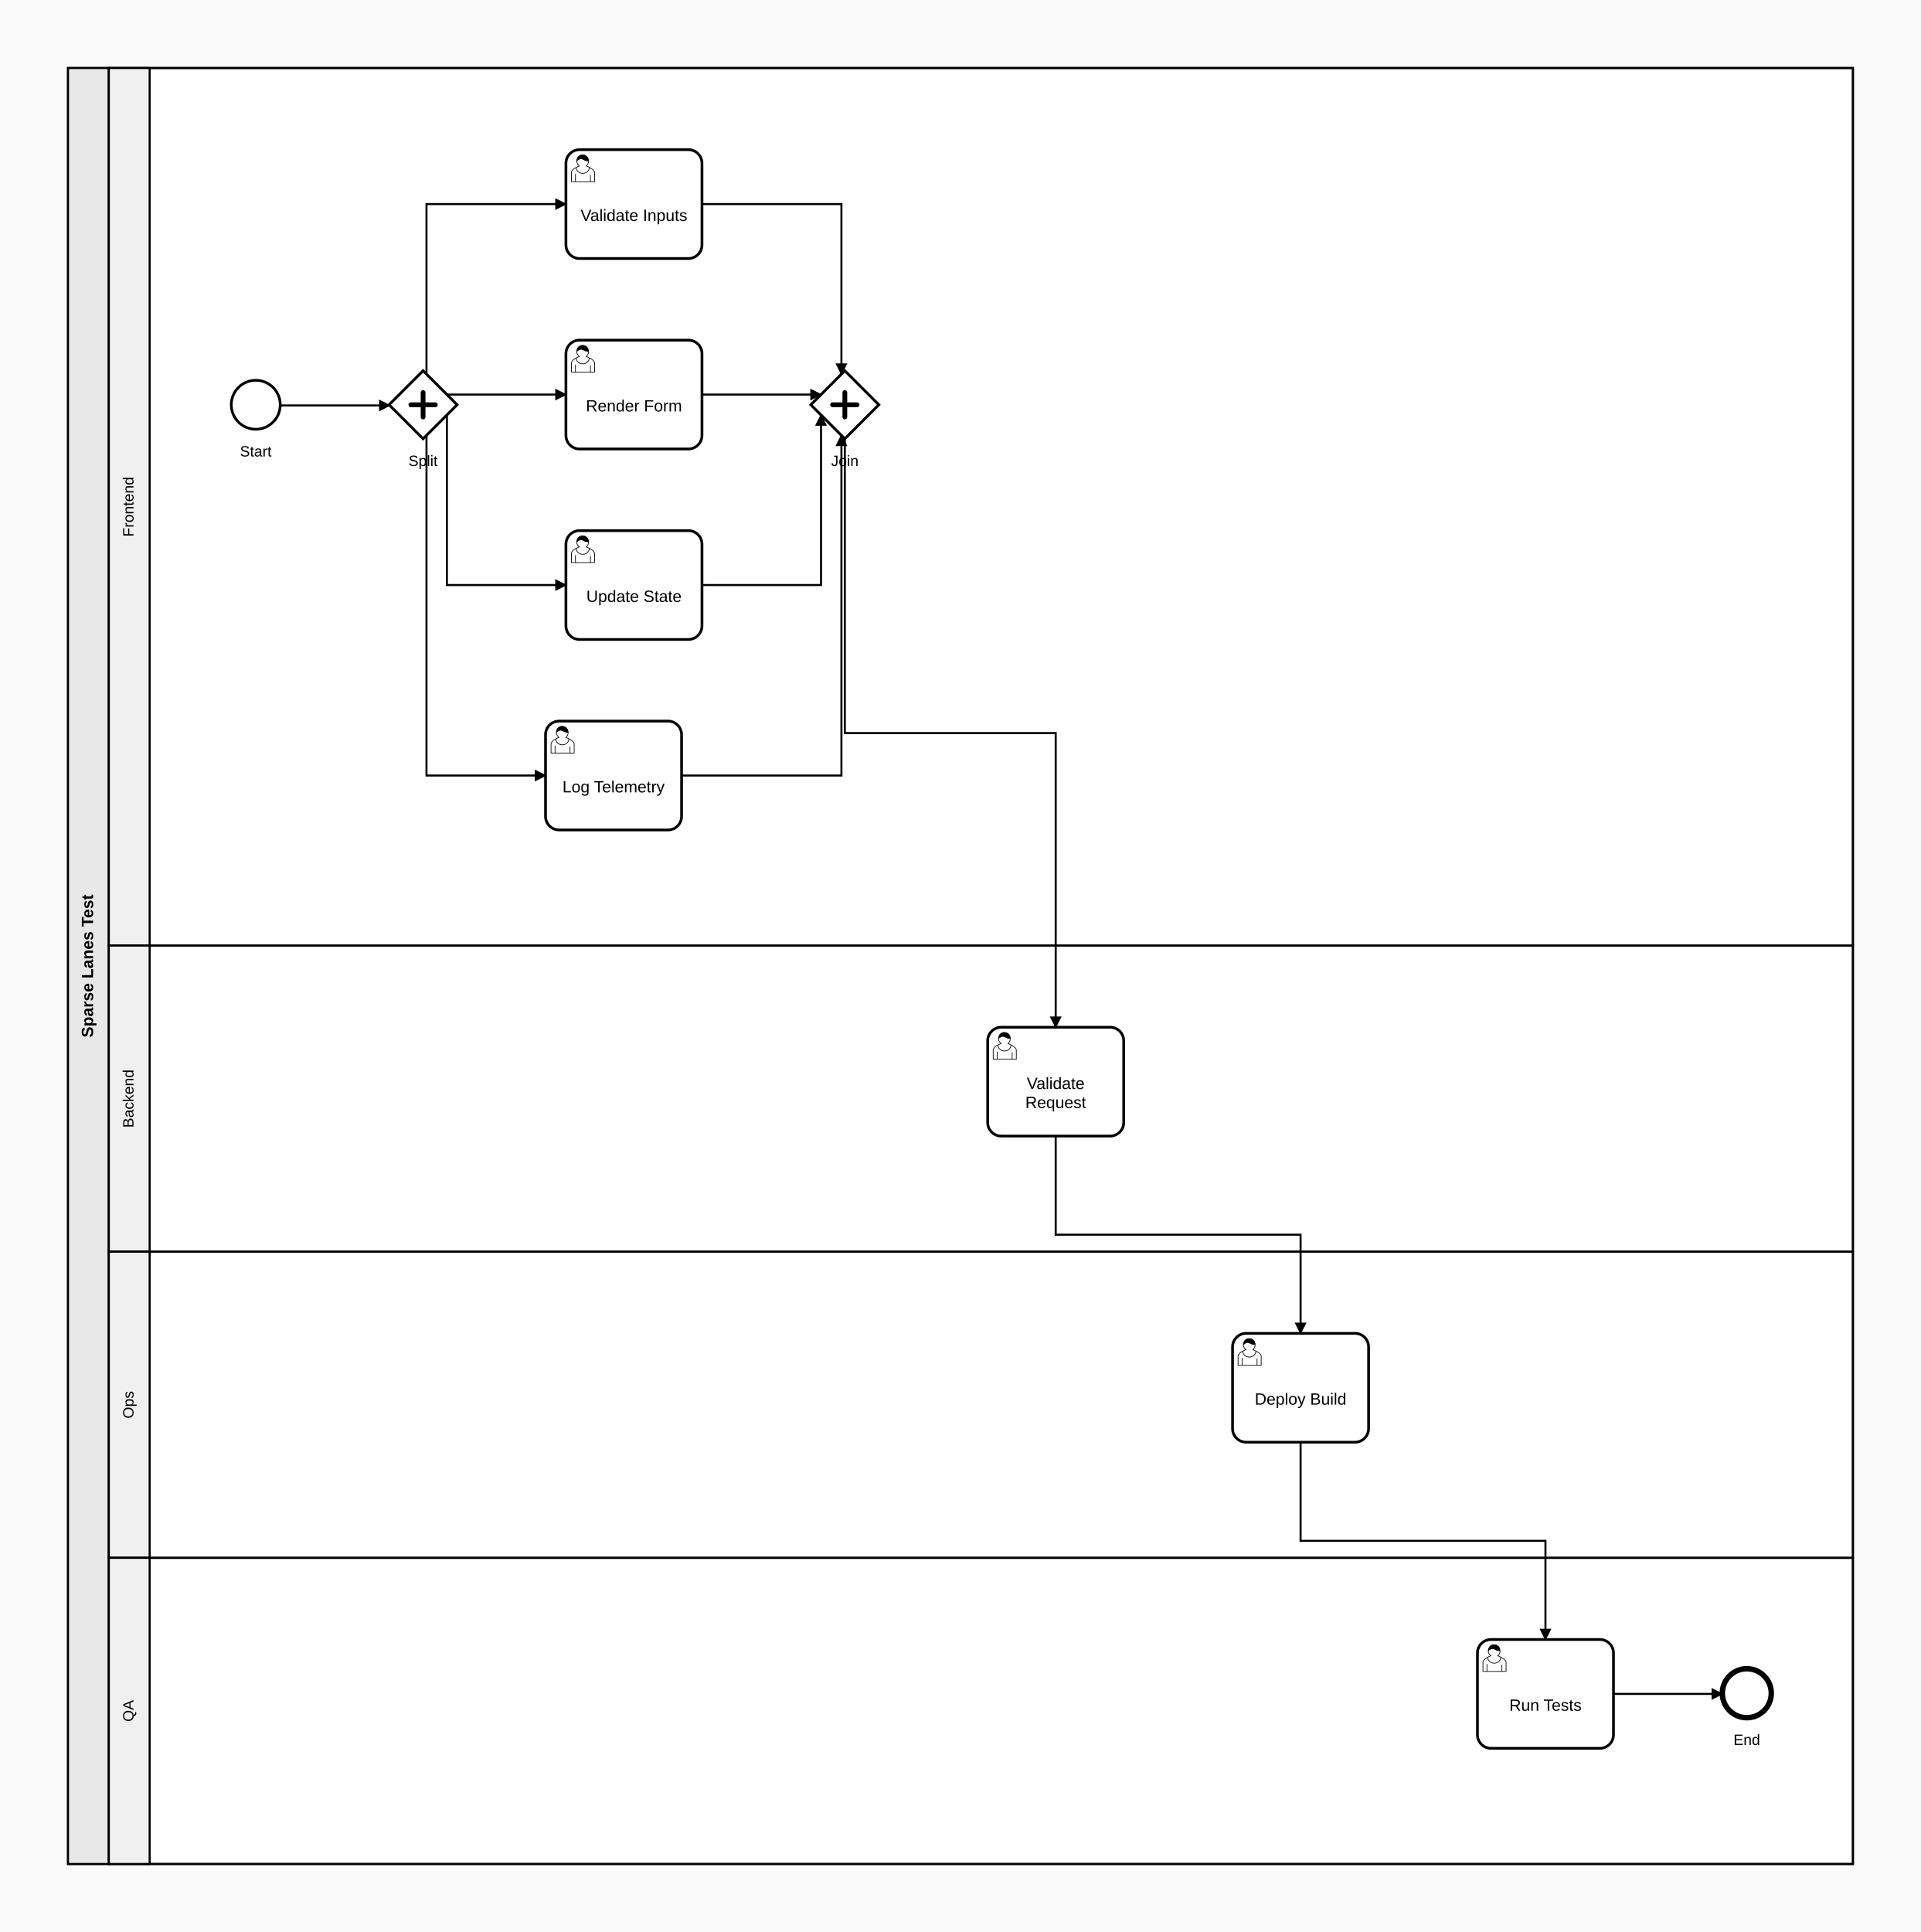
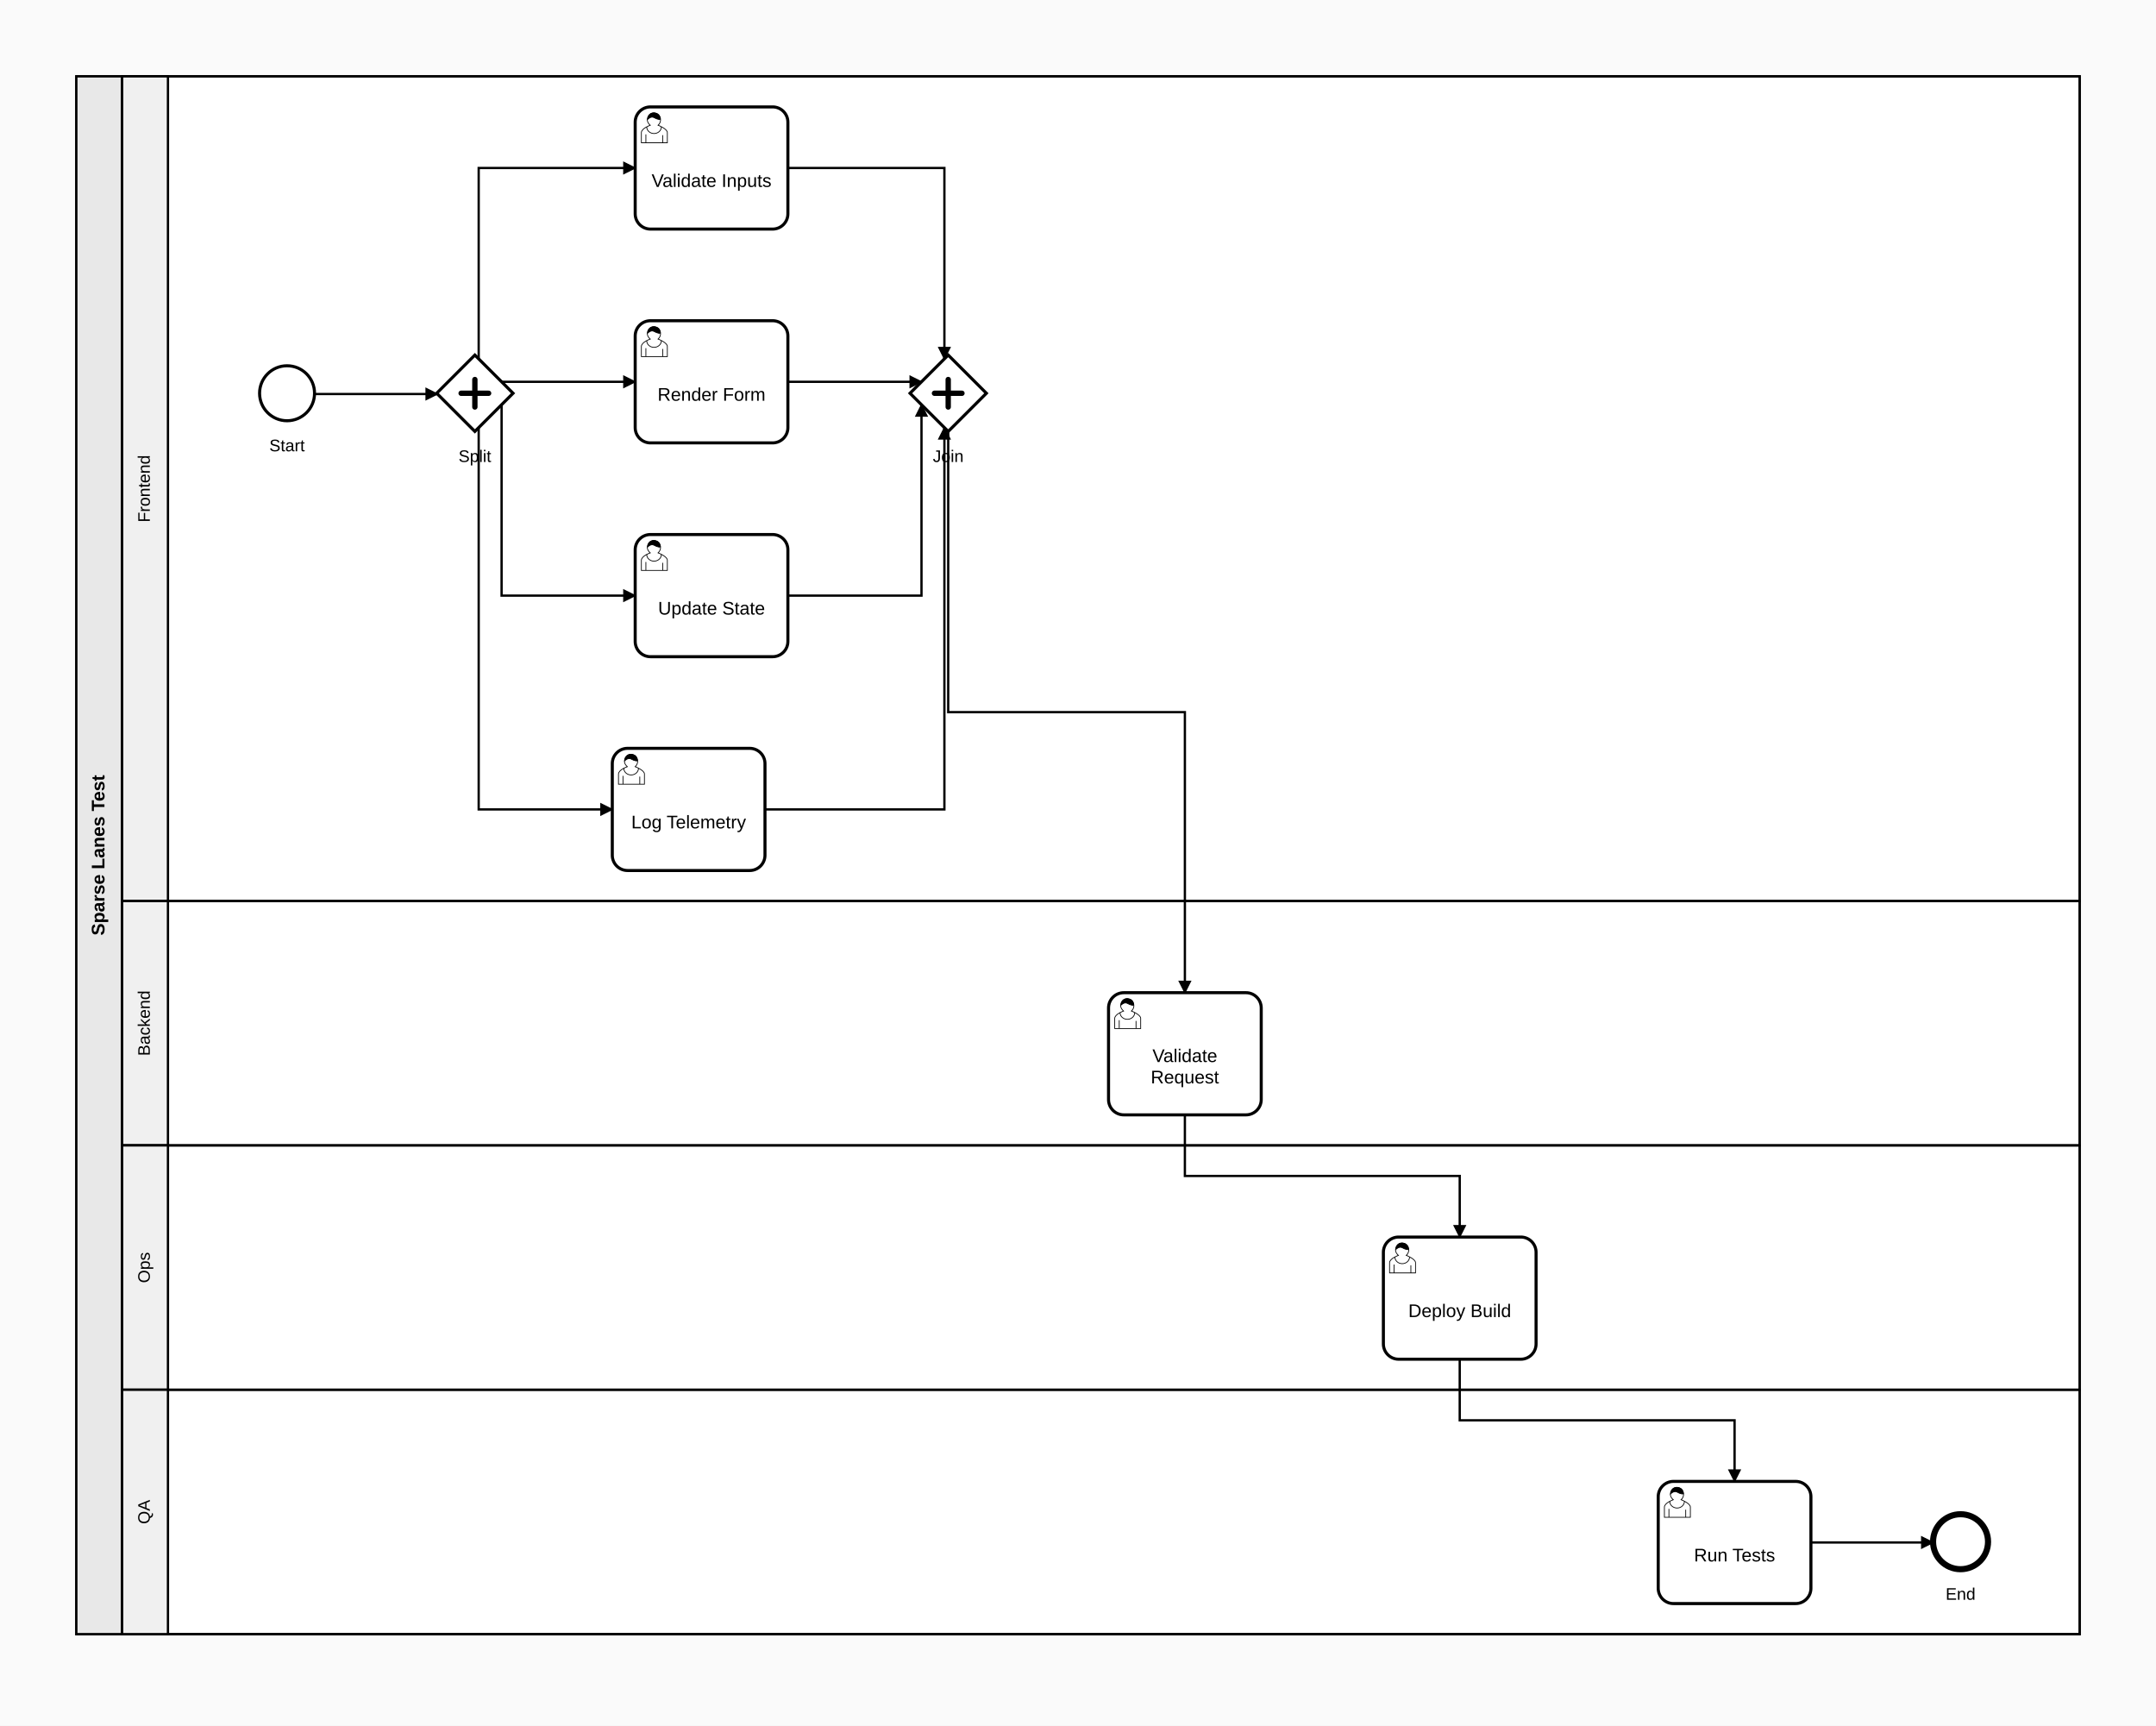
- <svg xmlns="http://www.w3.org/2000/svg" width="1412" height="1420" viewBox="0 0 1412 1420" font-family="Arial, sans-serif">
+ <svg xmlns="http://www.w3.org/2000/svg" width="1412" height="1130" viewBox="0 0 1412 1130" font-family="Arial, sans-serif">
  <defs>
    <marker id="seq-end" viewBox="0 0 20 20" refX="11" refY="10" markerWidth="10" markerHeight="10" orient="auto">
      <path d="M 1 5 L 11 10 L 1 15 Z" fill="#000000" stroke="#000000" stroke-width="1" />
    </marker>
    <marker id="seq-default-src" viewBox="0 0 20 20" refX="6" refY="10" markerWidth="10" markerHeight="10" orient="auto">
      <path d="M 6 3 L 10 17" stroke="#000000" stroke-width="1.5" />
    </marker>
    <marker id="seq-conditional-src" viewBox="0 0 20 20" refX="1" refY="10" markerWidth="12" markerHeight="12" orient="auto">
      <path d="M 1 10 L 8 6 L 15 10 L 8 14 Z" fill="#ffffff" stroke="#000000" stroke-width="1" />
    </marker>
    <marker id="msg-start" viewBox="0 0 20 20" refX="6" refY="6" markerWidth="20" markerHeight="20" orient="auto">
      <circle cx="6" cy="6" r="3.5" fill="#ffffff" stroke="#000000" stroke-width="1" />
    </marker>
    <marker id="msg-end" viewBox="0 0 20 20" refX="8.5" refY="5" markerWidth="20" markerHeight="20" orient="auto">
      <path d="m 1 5 l 0 -3 l 7 3 l -7 3 z" fill="#ffffff" stroke="#000000" stroke-width="1" stroke-linecap="butt" />
    </marker>
    <marker id="assoc-end" viewBox="0 0 20 20" refX="11" refY="10" markerWidth="10" markerHeight="10" orient="auto">
      <path d="M 1 5 L 11 10 L 1 15" fill="none" stroke="#000000" stroke-width="1.5" />
    </marker>
  </defs>
-   <rect width="1412" height="1420" fill="#fafafa" />
-   <rect x="50" y="50" width="1312" height="1320" fill="#ffffff" stroke="#000000" stroke-width="1.5" />
-   <rect x="50" y="50" width="30" height="1320" fill="#e8e8e8" stroke="#000000" stroke-width="1.5" />
-   <text x="65" y="710" text-anchor="middle" dominant-baseline="middle" font-size="12" font-weight="bold" fill="#000000" transform="rotate(-90,65,710)">Sparse Lanes Test</text>
-   <rect x="80" y="50" width="1282" height="645" fill="#ffffff" fill-opacity="0.25" stroke="#000000" stroke-width="1.5" />
-   <rect x="80" y="50" width="30" height="645" fill="#f0f0f0" stroke="#000000" stroke-width="1.5" />
-   <text x="95" y="372.5" text-anchor="middle" dominant-baseline="middle" font-size="11" fill="#000000" transform="rotate(-90,95,372.5)">Frontend</text>
-   <rect x="80" y="695" width="1282" height="225" fill="#ffffff" fill-opacity="0.25" stroke="#000000" stroke-width="1.5" />
-   <rect x="80" y="695" width="30" height="225" fill="#f0f0f0" stroke="#000000" stroke-width="1.5" />
-   <text x="95" y="807.5" text-anchor="middle" dominant-baseline="middle" font-size="11" fill="#000000" transform="rotate(-90,95,807.5)">Backend</text>
-   <rect x="80" y="920" width="1282" height="225" fill="#ffffff" fill-opacity="0.25" stroke="#000000" stroke-width="1.5" />
-   <rect x="80" y="920" width="30" height="225" fill="#f0f0f0" stroke="#000000" stroke-width="1.5" />
-   <text x="95" y="1032.5" text-anchor="middle" dominant-baseline="middle" font-size="11" fill="#000000" transform="rotate(-90,95,1032.5)">Ops</text>
-   <rect x="80" y="1145" width="1282" height="225" fill="#ffffff" fill-opacity="0.25" stroke="#000000" stroke-width="1.5" />
-   <rect x="80" y="1145" width="30" height="225" fill="#f0f0f0" stroke="#000000" stroke-width="1.5" />
-   <text x="95" y="1257.5" text-anchor="middle" dominant-baseline="middle" font-size="11" fill="#000000" transform="rotate(-90,95,1257.5)">QA</text>
-   <path d="M 206 298 L 286.5 298" stroke="#000000" stroke-width="1.5" fill="none" marker-end="url(#seq-end)" />
-   <path d="M 313.5 275 L 313.5 150 L 416 150" stroke="#000000" stroke-width="1.5" fill="none" marker-end="url(#seq-end)" />
-   <path d="M 328.5 290 L 416 290" stroke="#000000" stroke-width="1.5" fill="none" marker-end="url(#seq-end)" />
-   <path d="M 328.5 305 L 328.5 430 L 416 430" stroke="#000000" stroke-width="1.5" fill="none" marker-end="url(#seq-end)" />
-   <path d="M 313.5 320 L 313.5 570 L 401 570" stroke="#000000" stroke-width="1.5" fill="none" marker-end="url(#seq-end)" />
-   <path d="M 516 150 L 618.5 150 L 618.5 275" stroke="#000000" stroke-width="1.5" fill="none" marker-end="url(#seq-end)" />
-   <path d="M 516 290 L 603.5 290" stroke="#000000" stroke-width="1.5" fill="none" marker-end="url(#seq-end)" />
-   <path d="M 516 430 L 603.5 430 L 603.5 305" stroke="#000000" stroke-width="1.5" fill="none" marker-end="url(#seq-end)" />
-   <path d="M 501 570 L 618.5 570 L 618.5 320" stroke="#000000" stroke-width="1.5" fill="none" marker-end="url(#seq-end)" />
-   <path d="M 621 322.5 L 621 538.8 L 776 538.8 L 776 755" stroke="#000000" stroke-width="1.5" fill="none" marker-end="url(#seq-end)" />
-   <path d="M 776 835 L 776 907.5 L 956 907.5 L 956 980" stroke="#000000" stroke-width="1.5" fill="none" marker-end="url(#seq-end)" />
-   <path d="M 956 1060 L 956 1132.5 L 1136 1132.5 L 1136 1205" stroke="#000000" stroke-width="1.5" fill="none" marker-end="url(#seq-end)" />
-   <path d="M 1186 1245 L 1266 1245" stroke="#000000" stroke-width="1.5" fill="none" marker-end="url(#seq-end)" />
-   <circle cx="188" cy="297.5" r="18" fill="#ffffff" fill-opacity="0.95" stroke="#000000" stroke-width="2" />
-   <text x="188" y="335.5" text-anchor="middle" font-size="11" fill="#000000">Start</text>
-   <polygon points="311,272.5 336,297.5 311,322.5 286,297.5" fill="#ffffff" fill-opacity="0.95" stroke="#000000" stroke-width="2" />
-   <line x1="311" y1="288.5" x2="311" y2="306.5" stroke="#000000" stroke-width="3.5" stroke-linecap="round" />
-   <line x1="302" y1="297.5" x2="320" y2="297.5" stroke="#000000" stroke-width="3.5" stroke-linecap="round" />
-   <text x="311" y="342.5" text-anchor="middle" font-size="11" fill="#000000">Split</text>
-   <rect x="416" y="110" width="100" height="80" rx="10" ry="10" fill="#ffffff" fill-opacity="0.95" stroke="#000000" stroke-width="2" />
+   <rect width="1412" height="1130" fill="#fafafa" />
+   <rect x="50" y="50" width="1312" height="1020" fill="#ffffff" stroke="#000000" stroke-width="1.5" />
+   <rect x="50" y="50" width="30" height="1020" fill="#e8e8e8" stroke="#000000" stroke-width="1.5" />
+   <text x="65" y="560" text-anchor="middle" dominant-baseline="middle" font-size="12" font-weight="bold" fill="#000000" transform="rotate(-90,65,560)">Sparse Lanes Test</text>
+   <rect x="80" y="50" width="1282" height="540" fill="#ffffff" fill-opacity="0.25" stroke="#000000" stroke-width="1.5" />
+   <rect x="80" y="50" width="30" height="540" fill="#f0f0f0" stroke="#000000" stroke-width="1.5" />
+   <text x="95" y="320" text-anchor="middle" dominant-baseline="middle" font-size="11" fill="#000000" transform="rotate(-90,95,320)">Frontend</text>
+   <rect x="80" y="590" width="1282" height="160" fill="#ffffff" fill-opacity="0.25" stroke="#000000" stroke-width="1.5" />
+   <rect x="80" y="590" width="30" height="160" fill="#f0f0f0" stroke="#000000" stroke-width="1.5" />
+   <text x="95" y="670" text-anchor="middle" dominant-baseline="middle" font-size="11" fill="#000000" transform="rotate(-90,95,670)">Backend</text>
+   <rect x="80" y="750" width="1282" height="160" fill="#ffffff" fill-opacity="0.25" stroke="#000000" stroke-width="1.5" />
+   <rect x="80" y="750" width="30" height="160" fill="#f0f0f0" stroke="#000000" stroke-width="1.5" />
+   <text x="95" y="830" text-anchor="middle" dominant-baseline="middle" font-size="11" fill="#000000" transform="rotate(-90,95,830)">Ops</text>
+   <rect x="80" y="910" width="1282" height="160" fill="#ffffff" fill-opacity="0.25" stroke="#000000" stroke-width="1.5" />
+   <rect x="80" y="910" width="30" height="160" fill="#f0f0f0" stroke="#000000" stroke-width="1.5" />
+   <text x="95" y="990" text-anchor="middle" dominant-baseline="middle" font-size="11" fill="#000000" transform="rotate(-90,95,990)">QA</text>
+   <path d="M 206 258 L 286.5 258" stroke="#000000" stroke-width="1.5" fill="none" marker-end="url(#seq-end)" />
+   <path d="M 313.5 235 L 313.5 110 L 416 110" stroke="#000000" stroke-width="1.5" fill="none" marker-end="url(#seq-end)" />
+   <path d="M 328.5 250 L 416 250" stroke="#000000" stroke-width="1.5" fill="none" marker-end="url(#seq-end)" />
+   <path d="M 328.5 265 L 328.5 390 L 416 390" stroke="#000000" stroke-width="1.5" fill="none" marker-end="url(#seq-end)" />
+   <path d="M 313.5 280 L 313.5 530 L 401 530" stroke="#000000" stroke-width="1.5" fill="none" marker-end="url(#seq-end)" />
+   <path d="M 516 110 L 618.5 110 L 618.5 235" stroke="#000000" stroke-width="1.5" fill="none" marker-end="url(#seq-end)" />
+   <path d="M 516 250 L 603.5 250" stroke="#000000" stroke-width="1.5" fill="none" marker-end="url(#seq-end)" />
+   <path d="M 516 390 L 603.5 390 L 603.5 265" stroke="#000000" stroke-width="1.5" fill="none" marker-end="url(#seq-end)" />
+   <path d="M 501 530 L 618.5 530 L 618.5 280" stroke="#000000" stroke-width="1.5" fill="none" marker-end="url(#seq-end)" />
+   <path d="M 621 282.5 L 621 466.3 L 776 466.3 L 776 650" stroke="#000000" stroke-width="1.5" fill="none" marker-end="url(#seq-end)" />
+   <path d="M 776 730 L 776 770 L 956 770 L 956 810" stroke="#000000" stroke-width="1.5" fill="none" marker-end="url(#seq-end)" />
+   <path d="M 956 890 L 956 930 L 1136 930 L 1136 970" stroke="#000000" stroke-width="1.5" fill="none" marker-end="url(#seq-end)" />
+   <path d="M 1186 1010 L 1266 1010" stroke="#000000" stroke-width="1.5" fill="none" marker-end="url(#seq-end)" />
+   <circle cx="188" cy="257.5" r="18" fill="#ffffff" fill-opacity="0.95" stroke="#000000" stroke-width="2" />
+   <text x="188" y="295.5" text-anchor="middle" font-size="11" fill="#000000">Start</text>
+   <polygon points="311,232.5 336,257.5 311,282.5 286,257.5" fill="#ffffff" fill-opacity="0.95" stroke="#000000" stroke-width="2" />
+   <line x1="311" y1="248.5" x2="311" y2="266.5" stroke="#000000" stroke-width="3.5" stroke-linecap="round" />
+   <line x1="302" y1="257.5" x2="320" y2="257.5" stroke="#000000" stroke-width="3.5" stroke-linecap="round" />
+   <text x="311" y="302.5" text-anchor="middle" font-size="11" fill="#000000">Split</text>
+   <rect x="416" y="70" width="100" height="80" rx="10" ry="10" fill="#ffffff" fill-opacity="0.95" stroke="#000000" stroke-width="2" />
  <g>
-     <path d="m 431,122 c 0.909,-0.845 1.594,-2.049 1.594,-3.385 0,-2.554 -1.805,-4.622 -4.357,-4.622 -2.552,0 -4.288,2.068 -4.288,4.622 0,1.348 0.974,2.562 1.896,3.405 -0.529,0.187 -5.669,2.097 -5.794,4.756 v 6.718 h 17 v -6.718 c 0,-2.298 -5.528,-4.595 -6.051,-4.776 z m -8,6 l 0,5.5 m 11,0 l 0,-5" fill="#ffffff" stroke="#000000" stroke-width="0.5" />
-     <path d="m 433.162,123.009 c 0,2.447 -2.158,4.431 -4.821,4.431 -2.665,0 -4.822,-1.981 -4.822,-4.431" fill="none" stroke="#000000" stroke-width="0.5" />
-     <path d="m 424.1,118.2 c 0,0 2.251,-2.358 4.274,-1.177 2.024,1.181 4.221,1.537 4.124,0.965 -0.098,-0.57 -0.117,-3.791 -4.191,-4.136 -3.575,0.001 -4.208,3.367 -4.207,4.348 z" fill="#000000" stroke="#000000" stroke-width="0.5" />
+     <path d="m 431,82 c 0.909,-0.845 1.594,-2.049 1.594,-3.385 0,-2.554 -1.805,-4.622 -4.357,-4.622 -2.552,0 -4.288,2.068 -4.288,4.622 0,1.348 0.974,2.562 1.896,3.405 -0.529,0.187 -5.669,2.097 -5.794,4.756 v 6.718 h 17 v -6.718 c 0,-2.298 -5.528,-4.595 -6.051,-4.776 z m -8,6 l 0,5.5 m 11,0 l 0,-5" fill="#ffffff" stroke="#000000" stroke-width="0.5" />
+     <path d="m 433.162,83.009 c 0,2.447 -2.158,4.431 -4.821,4.431 -2.665,0 -4.822,-1.981 -4.822,-4.431" fill="none" stroke="#000000" stroke-width="0.5" />
+     <path d="m 424.1,78.2 c 0,0 2.251,-2.358 4.274,-1.177 2.024,1.181 4.221,1.537 4.124,0.965 -0.098,-0.57 -0.117,-3.791 -4.191,-4.136 -3.575,0.001 -4.208,3.367 -4.207,4.348 z" fill="#000000" stroke="#000000" stroke-width="0.5" />
  </g>
-   <text x="466" y="159" text-anchor="middle" dominant-baseline="middle" font-size="12" fill="#000000">Validate Inputs</text>
-   <rect x="416" y="250" width="100" height="80" rx="10" ry="10" fill="#ffffff" fill-opacity="0.95" stroke="#000000" stroke-width="2" />
+   <text x="466" y="119" text-anchor="middle" dominant-baseline="middle" font-size="12" fill="#000000">Validate Inputs</text>
+   <rect x="416" y="210" width="100" height="80" rx="10" ry="10" fill="#ffffff" fill-opacity="0.95" stroke="#000000" stroke-width="2" />
  <g>
-     <path d="m 431,262 c 0.909,-0.845 1.594,-2.049 1.594,-3.385 0,-2.554 -1.805,-4.622 -4.357,-4.622 -2.552,0 -4.288,2.068 -4.288,4.622 0,1.348 0.974,2.562 1.896,3.405 -0.529,0.187 -5.669,2.097 -5.794,4.756 v 6.718 h 17 v -6.718 c 0,-2.298 -5.528,-4.595 -6.051,-4.776 z m -8,6 l 0,5.5 m 11,0 l 0,-5" fill="#ffffff" stroke="#000000" stroke-width="0.5" />
-     <path d="m 433.162,263.009 c 0,2.447 -2.158,4.431 -4.821,4.431 -2.665,0 -4.822,-1.981 -4.822,-4.431" fill="none" stroke="#000000" stroke-width="0.5" />
-     <path d="m 424.1,258.2 c 0,0 2.251,-2.358 4.274,-1.177 2.024,1.181 4.221,1.537 4.124,0.965 -0.098,-0.57 -0.117,-3.791 -4.191,-4.136 -3.575,0.001 -4.208,3.367 -4.207,4.348 z" fill="#000000" stroke="#000000" stroke-width="0.5" />
+     <path d="m 431,222 c 0.909,-0.845 1.594,-2.049 1.594,-3.385 0,-2.554 -1.805,-4.622 -4.357,-4.622 -2.552,0 -4.288,2.068 -4.288,4.622 0,1.348 0.974,2.562 1.896,3.405 -0.529,0.187 -5.669,2.097 -5.794,4.756 v 6.718 h 17 v -6.718 c 0,-2.298 -5.528,-4.595 -6.051,-4.776 z m -8,6 l 0,5.5 m 11,0 l 0,-5" fill="#ffffff" stroke="#000000" stroke-width="0.5" />
+     <path d="m 433.162,223.009 c 0,2.447 -2.158,4.431 -4.821,4.431 -2.665,0 -4.822,-1.981 -4.822,-4.431" fill="none" stroke="#000000" stroke-width="0.5" />
+     <path d="m 424.1,218.2 c 0,0 2.251,-2.358 4.274,-1.177 2.024,1.181 4.221,1.537 4.124,0.965 -0.098,-0.57 -0.117,-3.791 -4.191,-4.136 -3.575,0.001 -4.208,3.367 -4.207,4.348 z" fill="#000000" stroke="#000000" stroke-width="0.5" />
  </g>
-   <text x="466" y="299" text-anchor="middle" dominant-baseline="middle" font-size="12" fill="#000000">Render Form</text>
-   <rect x="416" y="390" width="100" height="80" rx="10" ry="10" fill="#ffffff" fill-opacity="0.95" stroke="#000000" stroke-width="2" />
+   <text x="466" y="259" text-anchor="middle" dominant-baseline="middle" font-size="12" fill="#000000">Render Form</text>
+   <rect x="416" y="350" width="100" height="80" rx="10" ry="10" fill="#ffffff" fill-opacity="0.95" stroke="#000000" stroke-width="2" />
  <g>
-     <path d="m 431,402 c 0.909,-0.845 1.594,-2.049 1.594,-3.385 0,-2.554 -1.805,-4.622 -4.357,-4.622 -2.552,0 -4.288,2.068 -4.288,4.622 0,1.348 0.974,2.562 1.896,3.405 -0.529,0.187 -5.669,2.097 -5.794,4.756 v 6.718 h 17 v -6.718 c 0,-2.298 -5.528,-4.595 -6.051,-4.776 z m -8,6 l 0,5.5 m 11,0 l 0,-5" fill="#ffffff" stroke="#000000" stroke-width="0.5" />
-     <path d="m 433.162,403.009 c 0,2.447 -2.158,4.431 -4.821,4.431 -2.665,0 -4.822,-1.981 -4.822,-4.431" fill="none" stroke="#000000" stroke-width="0.5" />
-     <path d="m 424.1,398.2 c 0,0 2.251,-2.358 4.274,-1.177 2.024,1.181 4.221,1.537 4.124,0.965 -0.098,-0.57 -0.117,-3.791 -4.191,-4.136 -3.575,0.001 -4.208,3.367 -4.207,4.348 z" fill="#000000" stroke="#000000" stroke-width="0.5" />
+     <path d="m 431,362 c 0.909,-0.845 1.594,-2.049 1.594,-3.385 0,-2.554 -1.805,-4.622 -4.357,-4.622 -2.552,0 -4.288,2.068 -4.288,4.622 0,1.348 0.974,2.562 1.896,3.405 -0.529,0.187 -5.669,2.097 -5.794,4.756 v 6.718 h 17 v -6.718 c 0,-2.298 -5.528,-4.595 -6.051,-4.776 z m -8,6 l 0,5.5 m 11,0 l 0,-5" fill="#ffffff" stroke="#000000" stroke-width="0.5" />
+     <path d="m 433.162,363.009 c 0,2.447 -2.158,4.431 -4.821,4.431 -2.665,0 -4.822,-1.981 -4.822,-4.431" fill="none" stroke="#000000" stroke-width="0.5" />
+     <path d="m 424.1,358.2 c 0,0 2.251,-2.358 4.274,-1.177 2.024,1.181 4.221,1.537 4.124,0.965 -0.098,-0.57 -0.117,-3.791 -4.191,-4.136 -3.575,0.001 -4.208,3.367 -4.207,4.348 z" fill="#000000" stroke="#000000" stroke-width="0.5" />
  </g>
-   <text x="466" y="439" text-anchor="middle" dominant-baseline="middle" font-size="12" fill="#000000">Update State</text>
-   <rect x="401" y="530" width="100" height="80" rx="10" ry="10" fill="#ffffff" fill-opacity="0.95" stroke="#000000" stroke-width="2" />
+   <text x="466" y="399" text-anchor="middle" dominant-baseline="middle" font-size="12" fill="#000000">Update State</text>
+   <rect x="401" y="490" width="100" height="80" rx="10" ry="10" fill="#ffffff" fill-opacity="0.95" stroke="#000000" stroke-width="2" />
  <g>
-     <path d="m 416,542 c 0.909,-0.845 1.594,-2.049 1.594,-3.385 0,-2.554 -1.805,-4.622 -4.357,-4.622 -2.552,0 -4.288,2.068 -4.288,4.622 0,1.348 0.974,2.562 1.896,3.405 -0.529,0.187 -5.669,2.097 -5.794,4.756 v 6.718 h 17 v -6.718 c 0,-2.298 -5.528,-4.595 -6.051,-4.776 z m -8,6 l 0,5.5 m 11,0 l 0,-5" fill="#ffffff" stroke="#000000" stroke-width="0.5" />
-     <path d="m 418.162,543.009 c 0,2.447 -2.158,4.431 -4.821,4.431 -2.665,0 -4.822,-1.981 -4.822,-4.431" fill="none" stroke="#000000" stroke-width="0.5" />
-     <path d="m 409.1,538.2 c 0,0 2.251,-2.358 4.274,-1.177 2.024,1.181 4.221,1.537 4.124,0.965 -0.098,-0.57 -0.117,-3.791 -4.191,-4.136 -3.575,0.001 -4.208,3.367 -4.207,4.348 z" fill="#000000" stroke="#000000" stroke-width="0.5" />
+     <path d="m 416,502 c 0.909,-0.845 1.594,-2.049 1.594,-3.385 0,-2.554 -1.805,-4.622 -4.357,-4.622 -2.552,0 -4.288,2.068 -4.288,4.622 0,1.348 0.974,2.562 1.896,3.405 -0.529,0.187 -5.669,2.097 -5.794,4.756 v 6.718 h 17 v -6.718 c 0,-2.298 -5.528,-4.595 -6.051,-4.776 z m -8,6 l 0,5.5 m 11,0 l 0,-5" fill="#ffffff" stroke="#000000" stroke-width="0.5" />
+     <path d="m 418.162,503.009 c 0,2.447 -2.158,4.431 -4.821,4.431 -2.665,0 -4.822,-1.981 -4.822,-4.431" fill="none" stroke="#000000" stroke-width="0.5" />
+     <path d="m 409.1,498.2 c 0,0 2.251,-2.358 4.274,-1.177 2.024,1.181 4.221,1.537 4.124,0.965 -0.098,-0.57 -0.117,-3.791 -4.191,-4.136 -3.575,0.001 -4.208,3.367 -4.207,4.348 z" fill="#000000" stroke="#000000" stroke-width="0.5" />
  </g>
-   <text x="451" y="579" text-anchor="middle" dominant-baseline="middle" font-size="12" fill="#000000">Log Telemetry</text>
-   <polygon points="621,272.5 646,297.5 621,322.5 596,297.5" fill="#ffffff" fill-opacity="0.95" stroke="#000000" stroke-width="2" />
-   <line x1="621" y1="288.5" x2="621" y2="306.5" stroke="#000000" stroke-width="3.5" stroke-linecap="round" />
-   <line x1="612" y1="297.5" x2="630" y2="297.5" stroke="#000000" stroke-width="3.5" stroke-linecap="round" />
-   <text x="621" y="342.5" text-anchor="middle" font-size="11" fill="#000000">Join</text>
-   <rect x="726" y="755" width="100" height="80" rx="10" ry="10" fill="#ffffff" fill-opacity="0.95" stroke="#000000" stroke-width="2" />
+   <text x="451" y="539" text-anchor="middle" dominant-baseline="middle" font-size="12" fill="#000000">Log Telemetry</text>
+   <polygon points="621,232.5 646,257.5 621,282.5 596,257.5" fill="#ffffff" fill-opacity="0.95" stroke="#000000" stroke-width="2" />
+   <line x1="621" y1="248.5" x2="621" y2="266.5" stroke="#000000" stroke-width="3.5" stroke-linecap="round" />
+   <line x1="612" y1="257.5" x2="630" y2="257.5" stroke="#000000" stroke-width="3.5" stroke-linecap="round" />
+   <text x="621" y="302.5" text-anchor="middle" font-size="11" fill="#000000">Join</text>
+   <rect x="726" y="650" width="100" height="80" rx="10" ry="10" fill="#ffffff" fill-opacity="0.95" stroke="#000000" stroke-width="2" />
  <g>
-     <path d="m 741,767 c 0.909,-0.845 1.594,-2.049 1.594,-3.385 0,-2.554 -1.805,-4.622 -4.357,-4.622 -2.552,0 -4.288,2.068 -4.288,4.622 0,1.348 0.974,2.562 1.896,3.405 -0.529,0.187 -5.669,2.097 -5.794,4.756 v 6.718 h 17 v -6.718 c 0,-2.298 -5.528,-4.595 -6.051,-4.776 z m -8,6 l 0,5.5 m 11,0 l 0,-5" fill="#ffffff" stroke="#000000" stroke-width="0.5" />
-     <path d="m 743.162,768.009 c 0,2.447 -2.158,4.431 -4.821,4.431 -2.665,0 -4.822,-1.981 -4.822,-4.431" fill="none" stroke="#000000" stroke-width="0.5" />
-     <path d="m 734.1,763.2 c 0,0 2.251,-2.358 4.274,-1.177 2.024,1.181 4.221,1.537 4.124,0.965 -0.098,-0.57 -0.117,-3.791 -4.191,-4.136 -3.575,0.001 -4.208,3.367 -4.207,4.348 z" fill="#000000" stroke="#000000" stroke-width="0.5" />
+     <path d="m 741,662 c 0.909,-0.845 1.594,-2.049 1.594,-3.385 0,-2.554 -1.805,-4.622 -4.357,-4.622 -2.552,0 -4.288,2.068 -4.288,4.622 0,1.348 0.974,2.562 1.896,3.405 -0.529,0.187 -5.669,2.097 -5.794,4.756 v 6.718 h 17 v -6.718 c 0,-2.298 -5.528,-4.595 -6.051,-4.776 z m -8,6 l 0,5.5 m 11,0 l 0,-5" fill="#ffffff" stroke="#000000" stroke-width="0.5" />
+     <path d="m 743.162,663.009 c 0,2.447 -2.158,4.431 -4.821,4.431 -2.665,0 -4.822,-1.981 -4.822,-4.431" fill="none" stroke="#000000" stroke-width="0.5" />
+     <path d="m 734.1,658.2 c 0,0 2.251,-2.358 4.274,-1.177 2.024,1.181 4.221,1.537 4.124,0.965 -0.098,-0.57 -0.117,-3.791 -4.191,-4.136 -3.575,0.001 -4.208,3.367 -4.207,4.348 z" fill="#000000" stroke="#000000" stroke-width="0.5" />
  </g>
-   <text x="776" y="797" text-anchor="middle" dominant-baseline="middle" font-size="12" fill="#000000">Validate</text>
-   <text x="776" y="811" text-anchor="middle" dominant-baseline="middle" font-size="12" fill="#000000">Request</text>
-   <rect x="906" y="980" width="100" height="80" rx="10" ry="10" fill="#ffffff" fill-opacity="0.95" stroke="#000000" stroke-width="2" />
+   <text x="776" y="692" text-anchor="middle" dominant-baseline="middle" font-size="12" fill="#000000">Validate</text>
+   <text x="776" y="706" text-anchor="middle" dominant-baseline="middle" font-size="12" fill="#000000">Request</text>
+   <rect x="906" y="810" width="100" height="80" rx="10" ry="10" fill="#ffffff" fill-opacity="0.95" stroke="#000000" stroke-width="2" />
  <g>
-     <path d="m 921,992 c 0.909,-0.845 1.594,-2.049 1.594,-3.385 0,-2.554 -1.805,-4.622 -4.357,-4.622 -2.552,0 -4.288,2.068 -4.288,4.622 0,1.348 0.974,2.562 1.896,3.405 -0.529,0.187 -5.669,2.097 -5.794,4.756 v 6.718 h 17 v -6.718 c 0,-2.298 -5.528,-4.595 -6.051,-4.776 z m -8,6 l 0,5.5 m 11,0 l 0,-5" fill="#ffffff" stroke="#000000" stroke-width="0.5" />
-     <path d="m 923.162,993.009 c 0,2.447 -2.158,4.431 -4.821,4.431 -2.665,0 -4.822,-1.981 -4.822,-4.431" fill="none" stroke="#000000" stroke-width="0.5" />
-     <path d="m 914.1,988.2 c 0,0 2.251,-2.358 4.274,-1.177 2.024,1.181 4.221,1.537 4.124,0.965 -0.098,-0.57 -0.117,-3.791 -4.191,-4.136 -3.575,0.001 -4.208,3.367 -4.207,4.348 z" fill="#000000" stroke="#000000" stroke-width="0.5" />
+     <path d="m 921,822 c 0.909,-0.845 1.594,-2.049 1.594,-3.385 0,-2.554 -1.805,-4.622 -4.357,-4.622 -2.552,0 -4.288,2.068 -4.288,4.622 0,1.348 0.974,2.562 1.896,3.405 -0.529,0.187 -5.669,2.097 -5.794,4.756 v 6.718 h 17 v -6.718 c 0,-2.298 -5.528,-4.595 -6.051,-4.776 z m -8,6 l 0,5.5 m 11,0 l 0,-5" fill="#ffffff" stroke="#000000" stroke-width="0.5" />
+     <path d="m 923.162,823.009 c 0,2.447 -2.158,4.431 -4.821,4.431 -2.665,0 -4.822,-1.981 -4.822,-4.431" fill="none" stroke="#000000" stroke-width="0.5" />
+     <path d="m 914.1,818.2 c 0,0 2.251,-2.358 4.274,-1.177 2.024,1.181 4.221,1.537 4.124,0.965 -0.098,-0.57 -0.117,-3.791 -4.191,-4.136 -3.575,0.001 -4.208,3.367 -4.207,4.348 z" fill="#000000" stroke="#000000" stroke-width="0.5" />
  </g>
-   <text x="956" y="1029" text-anchor="middle" dominant-baseline="middle" font-size="12" fill="#000000">Deploy Build</text>
-   <rect x="1086" y="1205" width="100" height="80" rx="10" ry="10" fill="#ffffff" fill-opacity="0.95" stroke="#000000" stroke-width="2" />
+   <text x="956" y="859" text-anchor="middle" dominant-baseline="middle" font-size="12" fill="#000000">Deploy Build</text>
+   <rect x="1086" y="970" width="100" height="80" rx="10" ry="10" fill="#ffffff" fill-opacity="0.95" stroke="#000000" stroke-width="2" />
  <g>
-     <path d="m 1101,1217 c 0.909,-0.845 1.594,-2.049 1.594,-3.385 0,-2.554 -1.805,-4.622 -4.357,-4.622 -2.552,0 -4.288,2.068 -4.288,4.622 0,1.348 0.974,2.562 1.896,3.405 -0.529,0.187 -5.669,2.097 -5.794,4.756 v 6.718 h 17 v -6.718 c 0,-2.298 -5.528,-4.595 -6.051,-4.776 z m -8,6 l 0,5.5 m 11,0 l 0,-5" fill="#ffffff" stroke="#000000" stroke-width="0.5" />
-     <path d="m 1103.162,1218.009 c 0,2.447 -2.158,4.431 -4.821,4.431 -2.665,0 -4.822,-1.981 -4.822,-4.431" fill="none" stroke="#000000" stroke-width="0.5" />
-     <path d="m 1094.1,1213.2 c 0,0 2.251,-2.358 4.274,-1.177 2.024,1.181 4.221,1.537 4.124,0.965 -0.098,-0.57 -0.117,-3.791 -4.191,-4.136 -3.575,0.001 -4.208,3.367 -4.207,4.348 z" fill="#000000" stroke="#000000" stroke-width="0.5" />
+     <path d="m 1101,982 c 0.909,-0.845 1.594,-2.049 1.594,-3.385 0,-2.554 -1.805,-4.622 -4.357,-4.622 -2.552,0 -4.288,2.068 -4.288,4.622 0,1.348 0.974,2.562 1.896,3.405 -0.529,0.187 -5.669,2.097 -5.794,4.756 v 6.718 h 17 v -6.718 c 0,-2.298 -5.528,-4.595 -6.051,-4.776 z m -8,6 l 0,5.5 m 11,0 l 0,-5" fill="#ffffff" stroke="#000000" stroke-width="0.5" />
+     <path d="m 1103.162,983.009 c 0,2.447 -2.158,4.431 -4.821,4.431 -2.665,0 -4.822,-1.981 -4.822,-4.431" fill="none" stroke="#000000" stroke-width="0.5" />
+     <path d="m 1094.1,978.2 c 0,0 2.251,-2.358 4.274,-1.177 2.024,1.181 4.221,1.537 4.124,0.965 -0.098,-0.57 -0.117,-3.791 -4.191,-4.136 -3.575,0.001 -4.208,3.367 -4.207,4.348 z" fill="#000000" stroke="#000000" stroke-width="0.5" />
  </g>
-   <text x="1136" y="1254" text-anchor="middle" dominant-baseline="middle" font-size="12" fill="#000000">Run Tests</text>
-   <circle cx="1284" cy="1244.5" r="18" fill="#ffffff" fill-opacity="0.95" stroke="#000000" stroke-width="4" />
-   <text x="1284" y="1282.5" text-anchor="middle" font-size="11" fill="#000000">End</text>
+   <text x="1136" y="1019" text-anchor="middle" dominant-baseline="middle" font-size="12" fill="#000000">Run Tests</text>
+   <circle cx="1284" cy="1009.5" r="18" fill="#ffffff" fill-opacity="0.95" stroke="#000000" stroke-width="4" />
+   <text x="1284" y="1047.5" text-anchor="middle" font-size="11" fill="#000000">End</text>
</svg>
